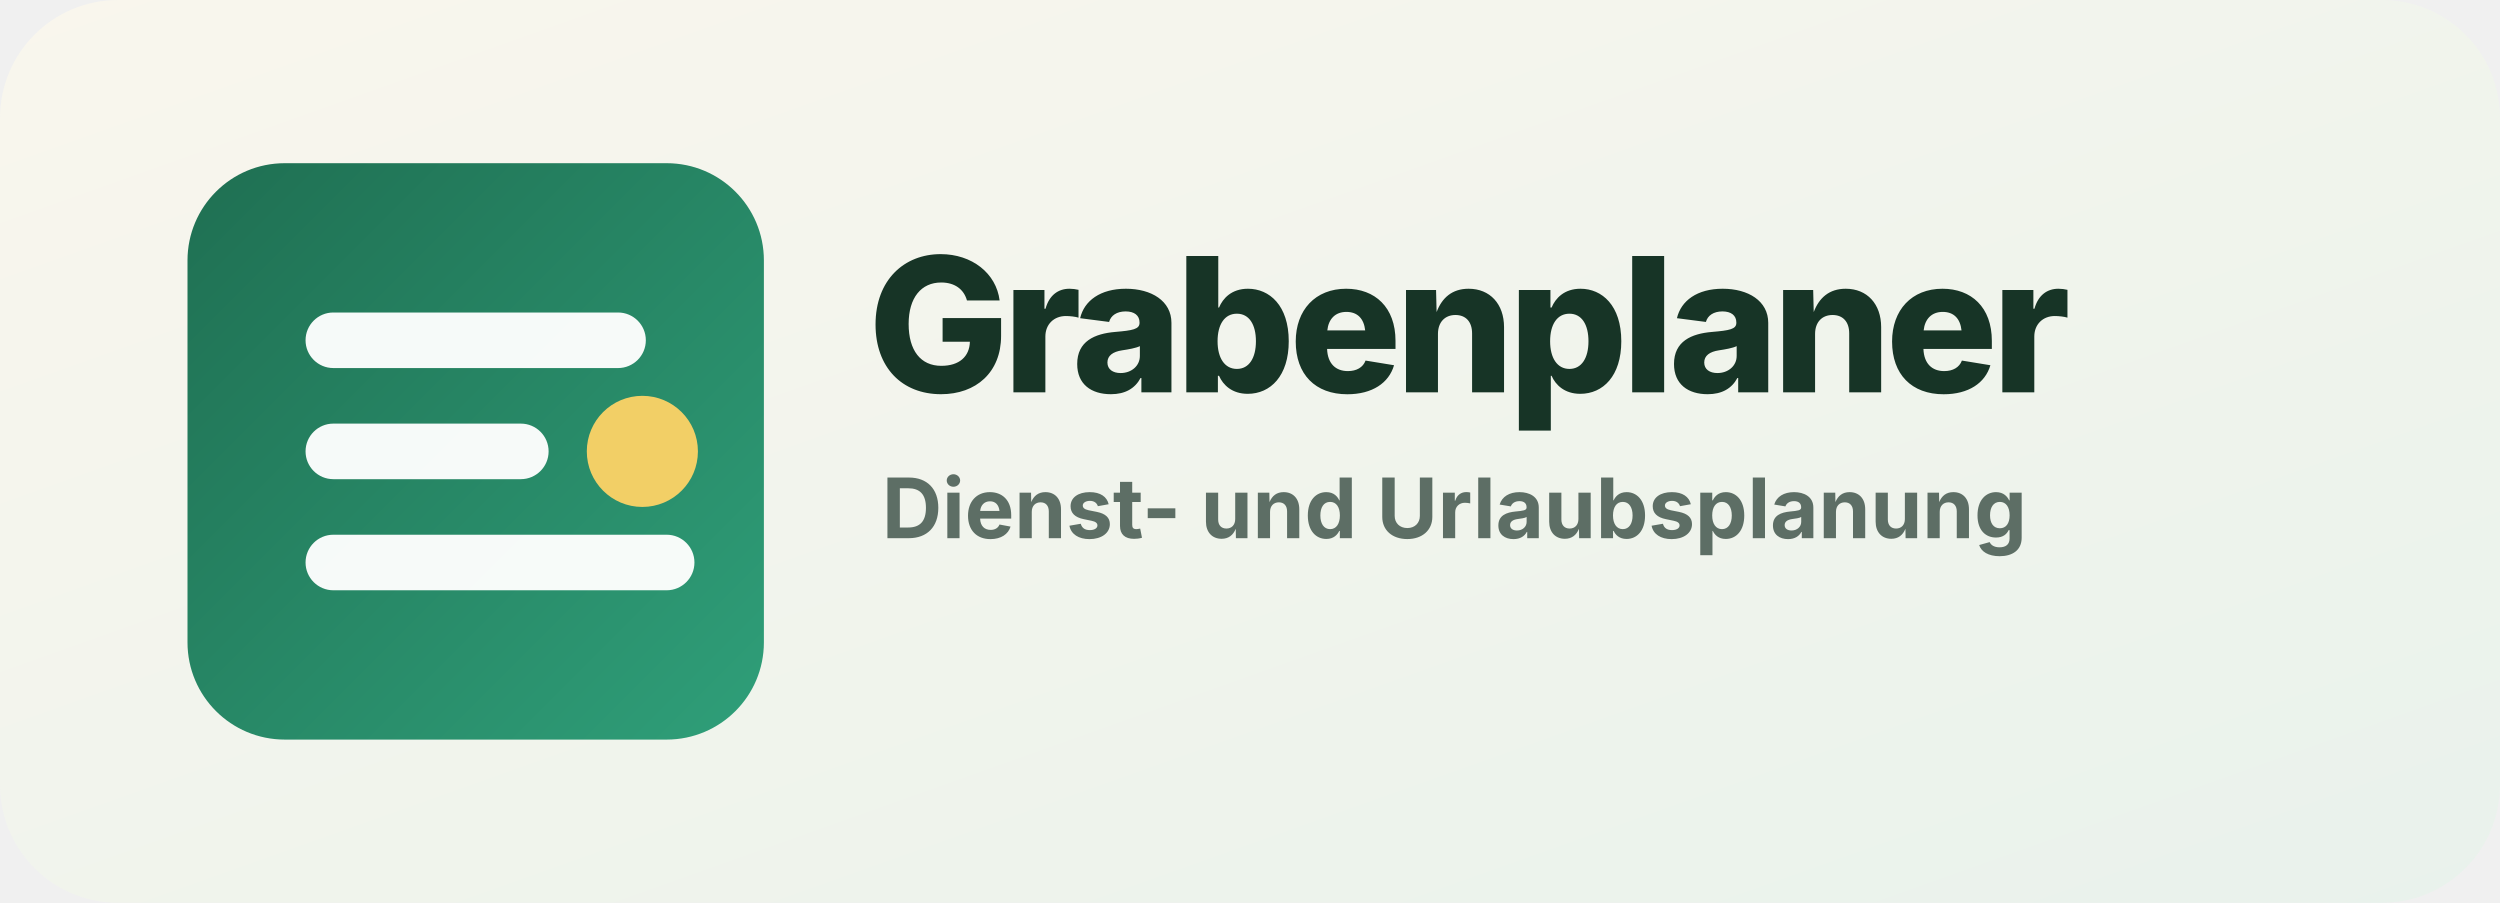
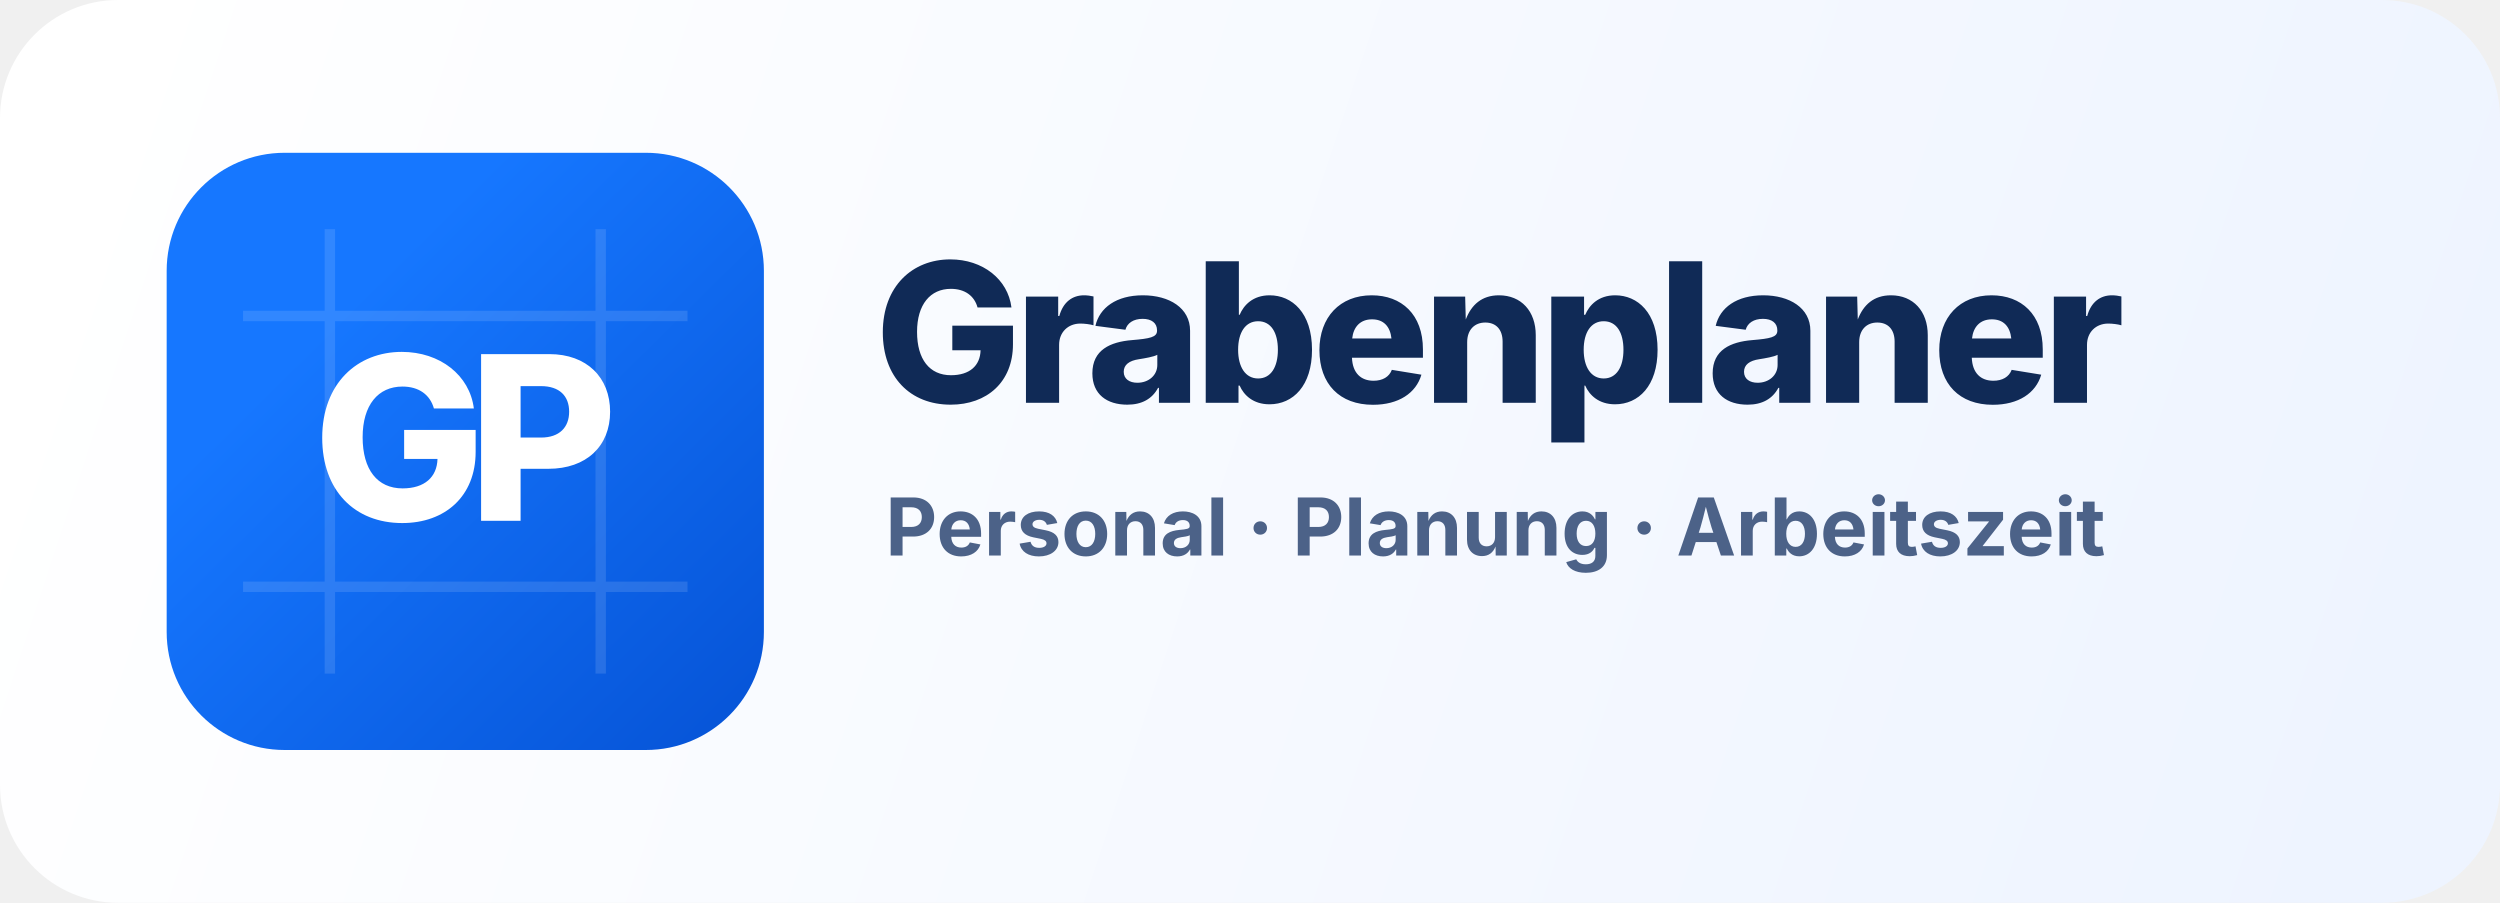
<svg xmlns="http://www.w3.org/2000/svg" viewBox="0 0 720 260" role="img" aria-labelledby="title desc">
  <defs>
-     <linearGradient id="bg" x1="0" y1="0" x2="1" y2="1">
-       <stop offset="0" stop-color="#f9f6ed" />
-       <stop offset="1" stop-color="#e9f2ec" />
+     <linearGradient id="surface" x1="28" y1="22" x2="682" y2="238" gradientUnits="userSpaceOnUse">
+       <stop offset="0" stop-color="#ffffff" />
+       <stop offset="1" stop-color="#eef4ff" />
    </linearGradient>
-     <linearGradient id="mark" x1="0" y1="0" x2="1" y2="1">
-       <stop offset="0" stop-color="#1f6f52" />
-       <stop offset="1" stop-color="#2f9f79" />
+     <linearGradient id="blue" x1="50" y1="46" x2="216" y2="214" gradientUnits="userSpaceOnUse">
+       <stop offset="0" stop-color="#1677ff" />
+       <stop offset="1" stop-color="#0046c7" />
    </linearGradient>
  </defs>
-   <rect width="720" height="260" rx="34" fill="url(#bg)" />
-   <g transform="translate(54 47)">
-     <rect x="0" y="0" width="166" height="166" rx="28" fill="url(#mark)" />
-     <g fill="#fff" opacity=".96">
-       <rect x="34" y="43" width="98" height="16" rx="8" />
-       <rect x="34" y="75" width="70" height="16" rx="8" />
-       <rect x="34" y="107" width="112" height="16" rx="8" />
-     </g>
-     <circle cx="131" cy="83" r="16" fill="#f2cf66" />
+   <rect width="720" height="260" rx="34" fill="url(#surface)" />
+   <g transform="translate(48 44)">
+     <rect width="172" height="172" rx="34" fill="url(#blue)" />
+     <path d="M22 47h128M22 125h128M47 22v128M125 22v128" fill="none" stroke="#fff" stroke-width="3" opacity=".12" />
+     <text x="86" y="106" fill="#fff" font-family="Inter, Arial, Helvetica, sans-serif" font-size="66" font-weight="800" letter-spacing="-5" text-anchor="middle">GP</text>
  </g>
-   <g fill="#173426" font-family="Inter, Arial, sans-serif">
-     <text x="250" y="113" font-size="54" font-weight="800" letter-spacing="-1.8">Grabenplaner</text>
-     <text x="254" y="155" font-size="24" font-weight="650" fill="#5d6e65">Dienst- und Urlaubsplanung</text>
+   <g font-family="Inter, Arial, Helvetica, sans-serif">
+     <text x="252" y="116" fill="#102a56" font-size="56" font-weight="800" letter-spacing="-1.8">Grabenplaner</text>
+     <text x="255" y="160" fill="#4c6288" font-size="23" font-weight="650">Personal · Planung · Arbeitszeit</text>
  </g>
</svg>
